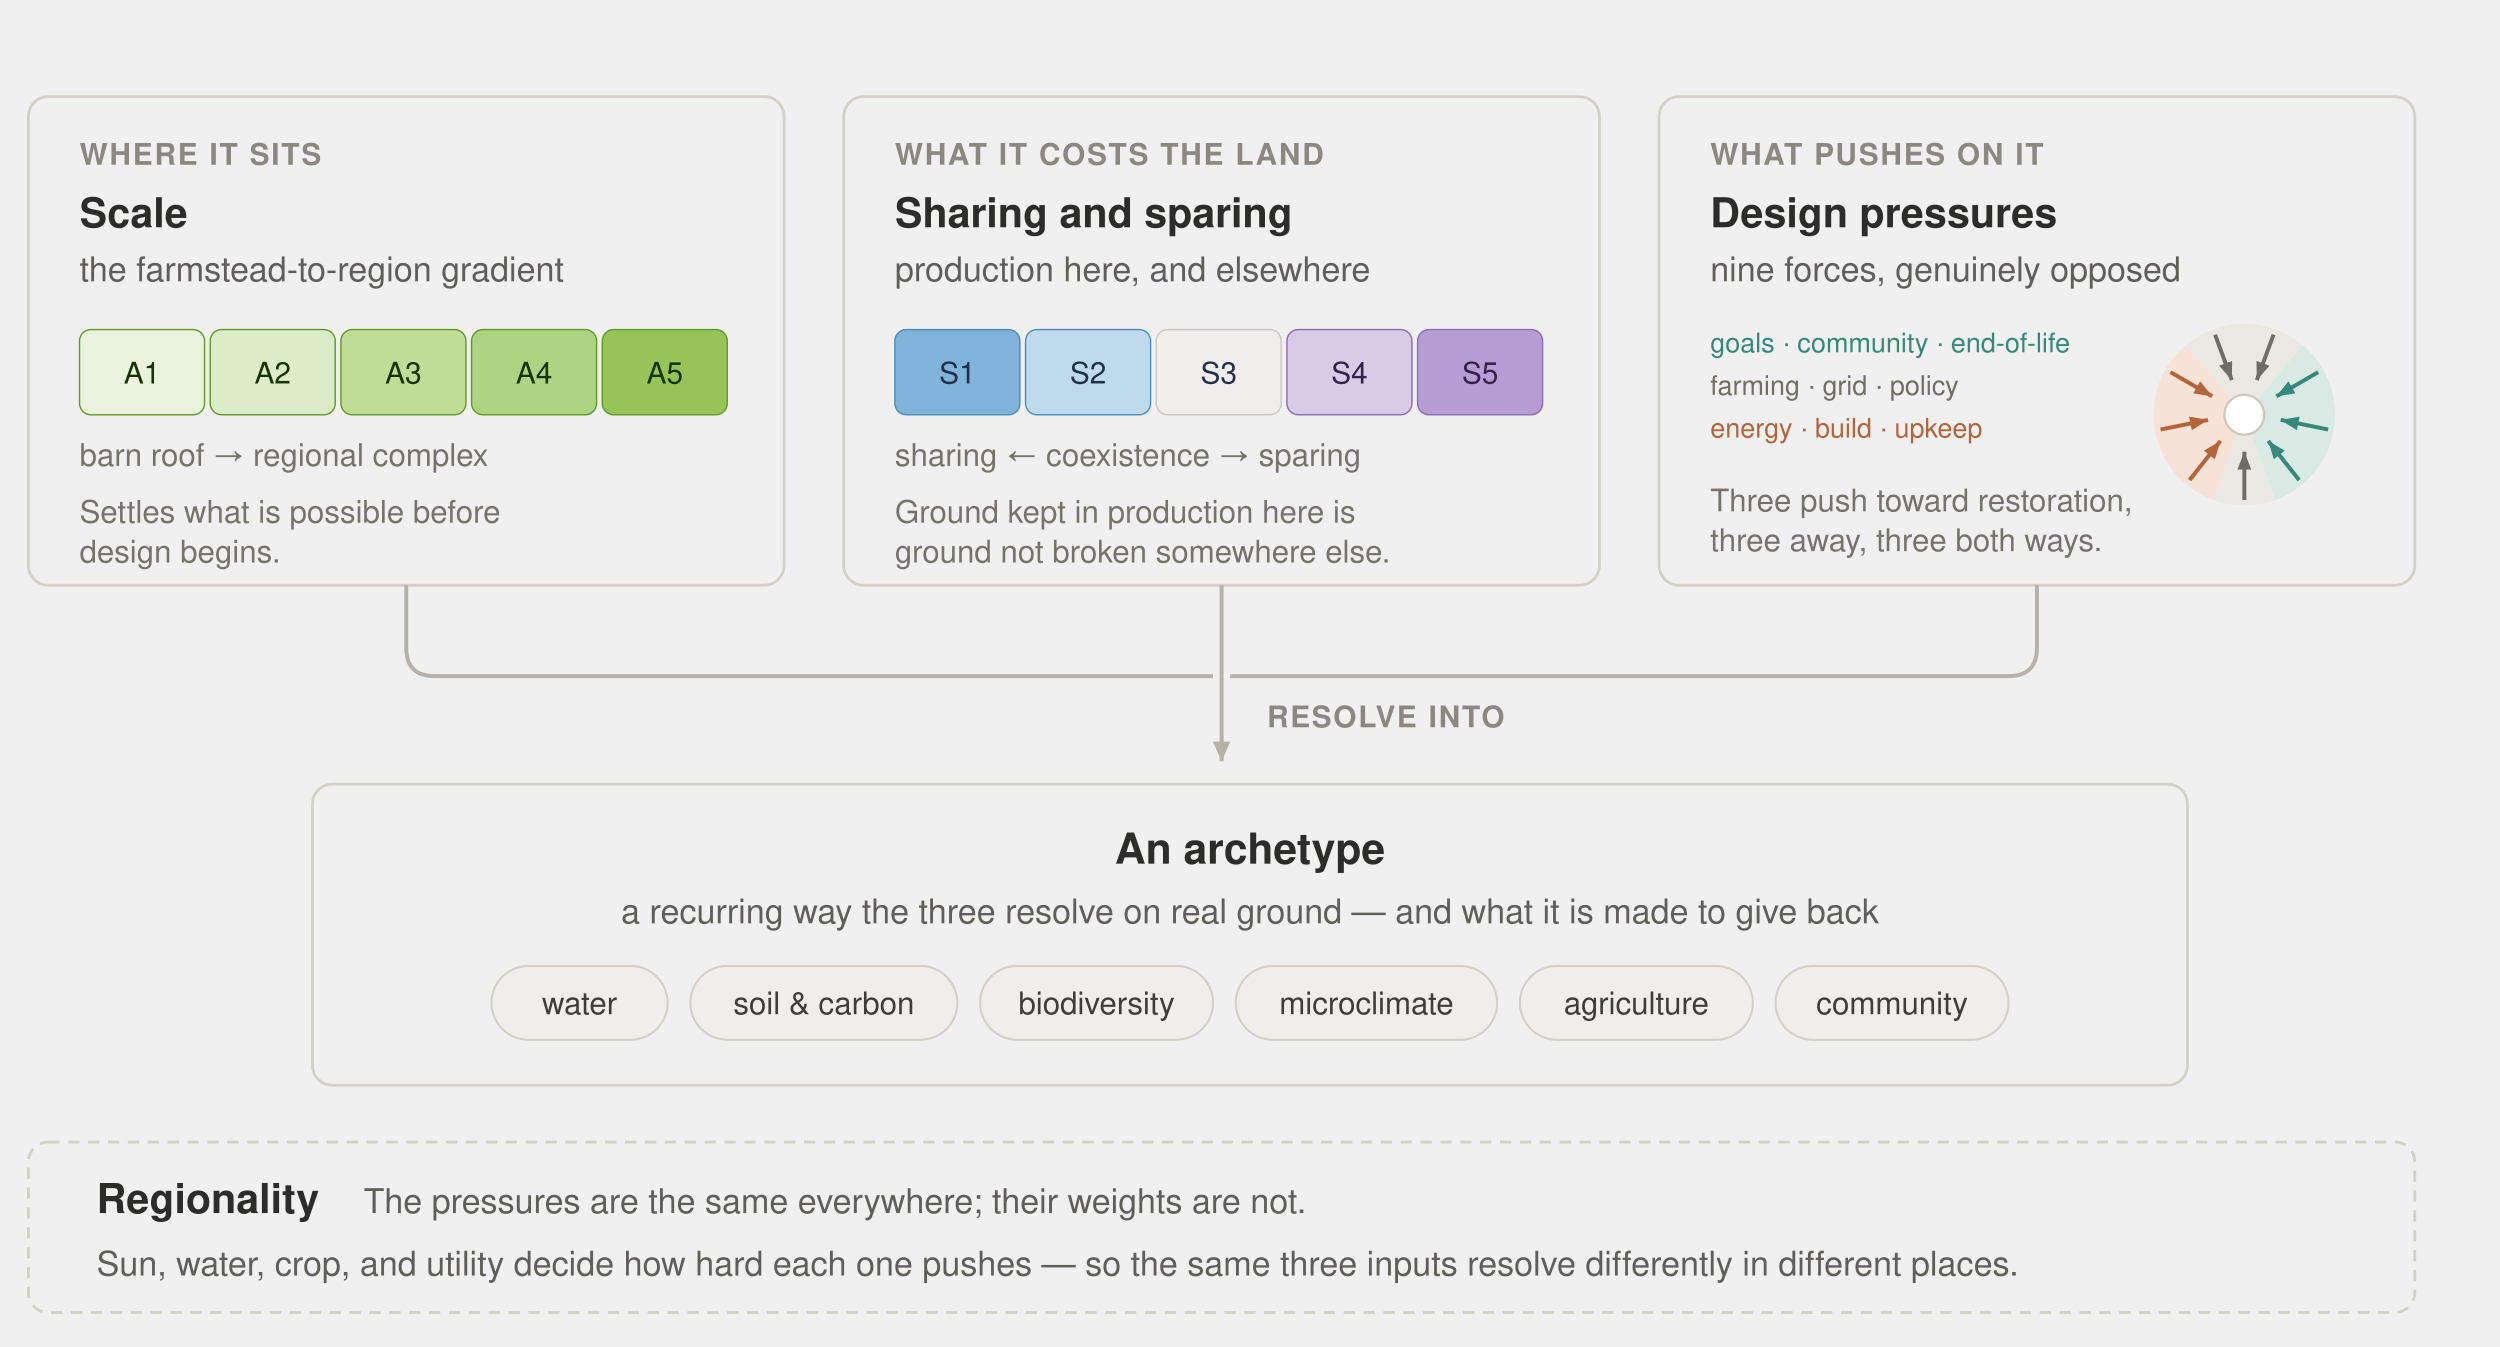
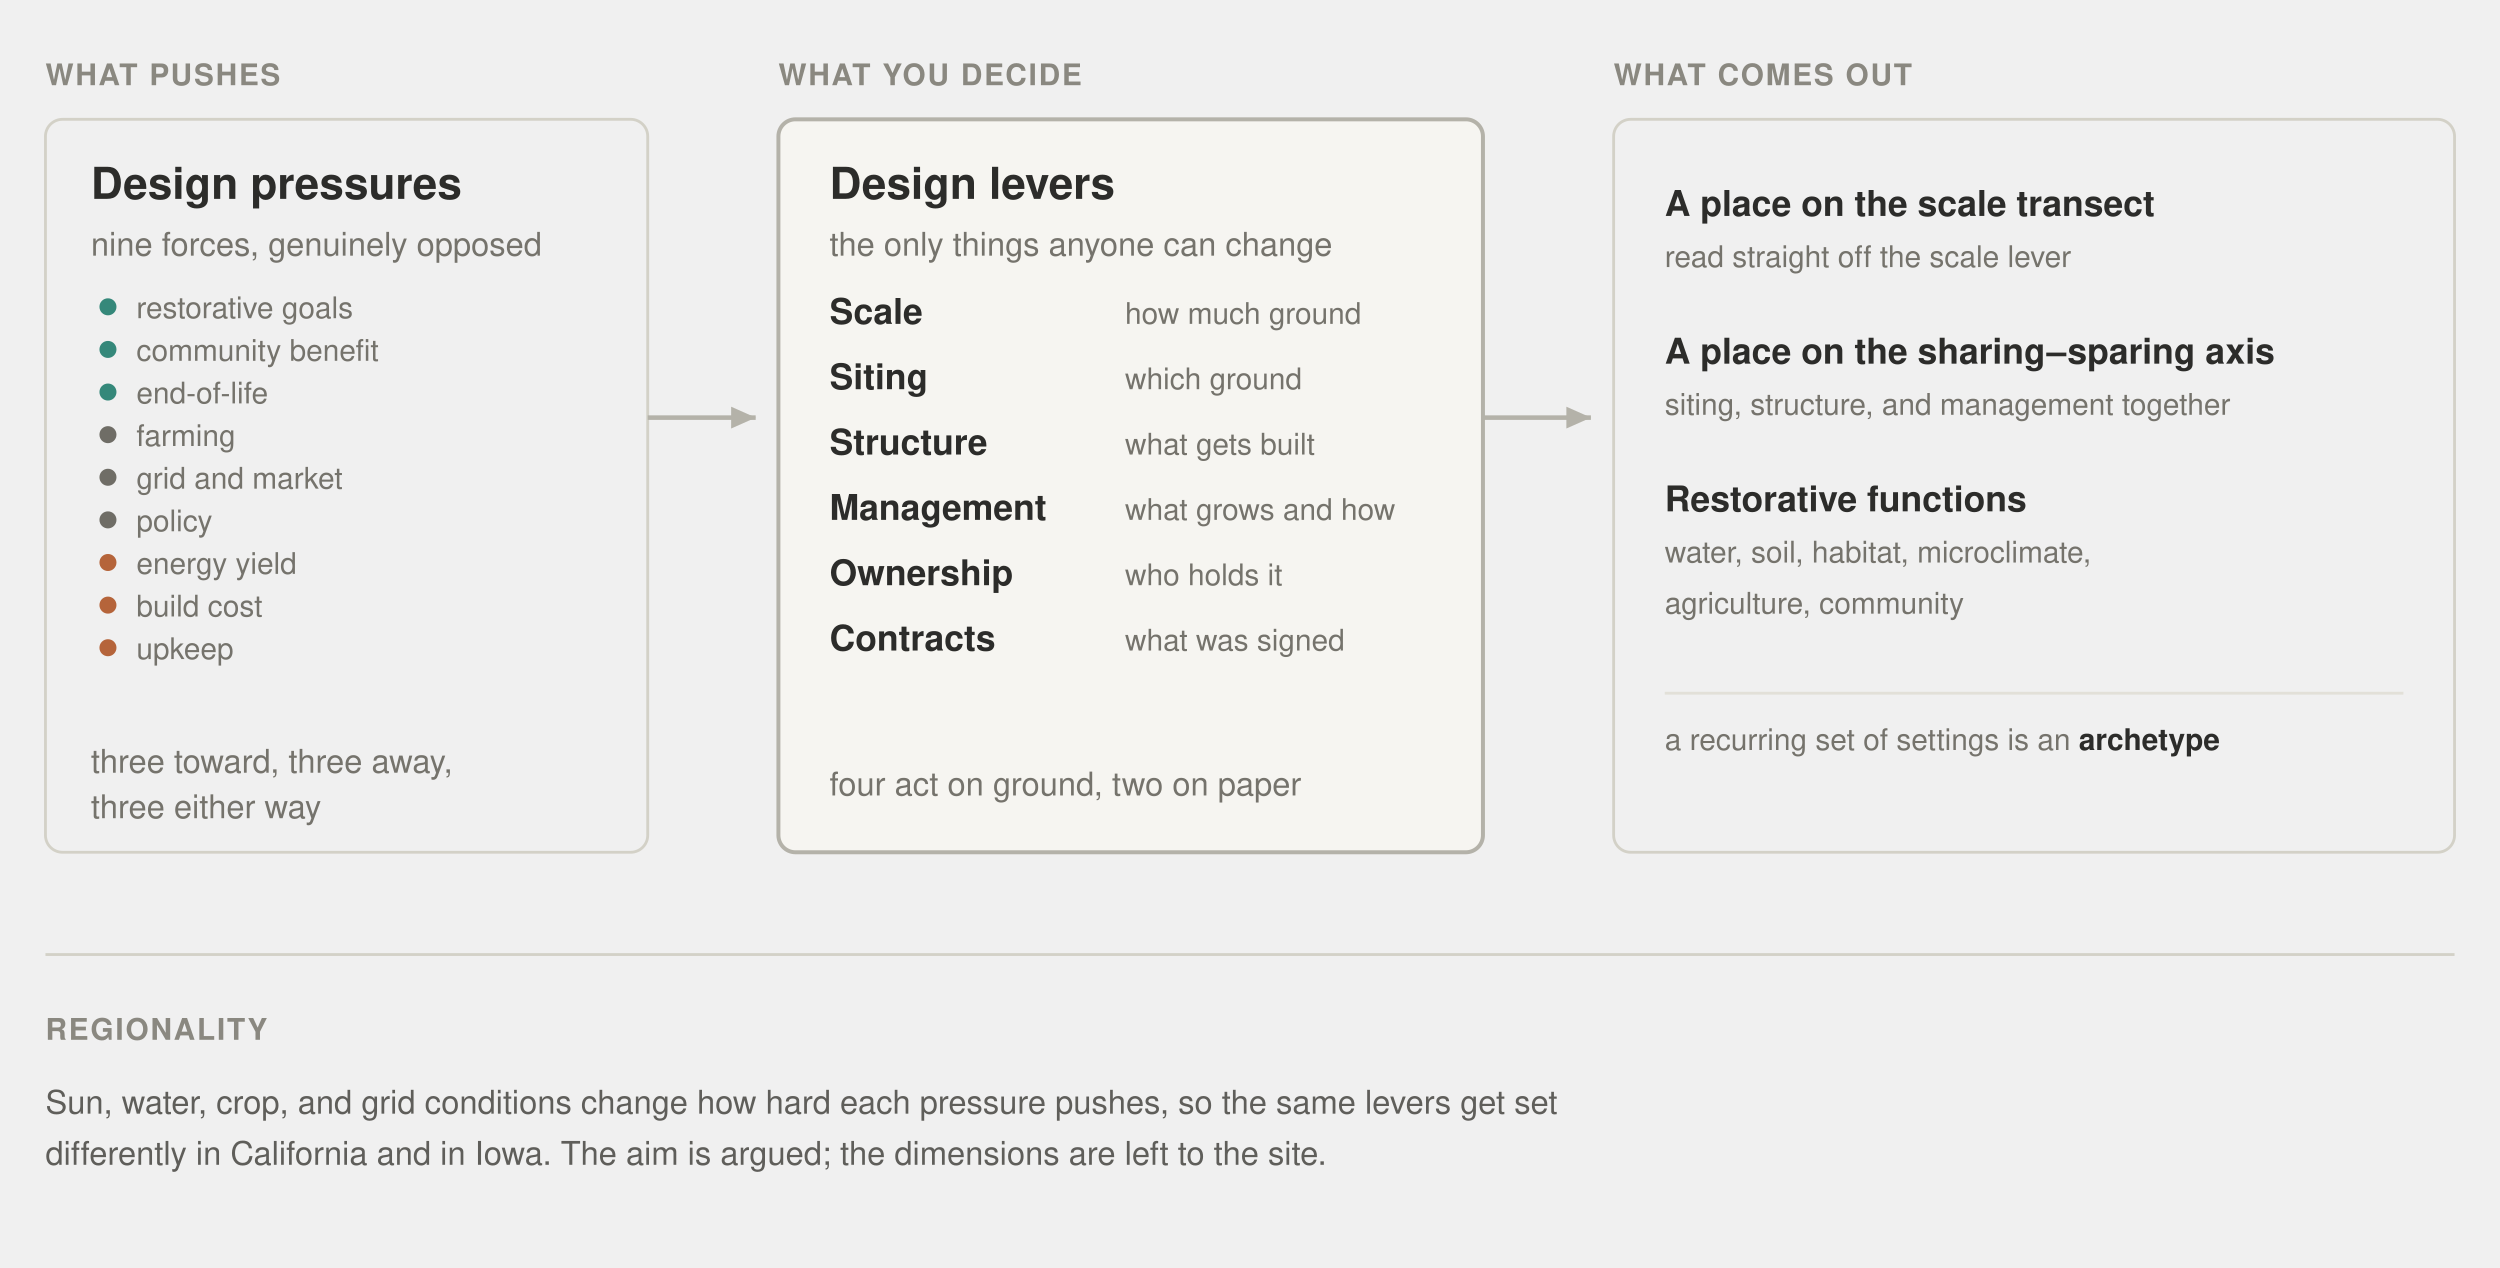
- <svg xmlns="http://www.w3.org/2000/svg" width="880" height="474" viewBox="0 0 880 474" role="img">
+ <svg xmlns="http://www.w3.org/2000/svg" width="880" height="446" viewBox="0 0 880 446" role="img">
  <style>
text{font-family:ui-sans-serif,system-ui,-apple-system,"Segoe UI",Helvetica,Arial,sans-serif}
- .ct{font-size:14.5px;font-weight:600;fill:#2c2c2a}
- .cs{font-size:12px;fill:#5f5e5a}
- .cc{font-size:11px;fill:#75736c}
- .chip{font-size:10.5px;font-weight:500;fill:#173404}
- .chipd{font-size:10.5px;font-weight:500;fill:#23304a}
- .chipp{font-size:10.5px;font-weight:500;fill:#33234a}
- .rt{font-size:15px;font-weight:600;fill:#2c2c2a}
- .rs{font-size:12px;fill:#5f5e5a}
- .fn{font-size:11px;fill:#3d3d3a}
- .gtw{font-size:9.5px;fill:#35887a}
- .gbo{font-size:9.5px;fill:#6f6d66}
- .gaw{font-size:9.5px;fill:#b5643a}
- .eyebrow{font-size:10.5px;font-weight:600;fill:#8a8880;letter-spacing:0.06em}
+ .eb{font-size:10.5px;font-weight:700;fill:#8a8880;letter-spacing:.06em}
+ .ct{font-size:15.5px;font-weight:600;fill:#2c2c2a}
+ .cs{font-size:11.5px;fill:#75736c}
+ .lv{font-size:12.5px;font-weight:600;fill:#2c2c2a}
+ .lvs{font-size:10.5px;fill:#75736c}
+ .ot{font-size:12.5px;font-weight:600;fill:#2c2c2a}
+ .os{font-size:10.5px;fill:#75736c}
+ .ft{font-size:11.5px;fill:#5f5e5a}
.card{fill:none;stroke:#d3d1c7;stroke-width:1}
- .join{stroke:#b4b2a9;stroke-width:1.4;fill:none}
+ .hero{fill:#f6f5f1;stroke:#b4b2a9;stroke-width:1.4}
</style>
  <defs>
-     <marker id="ar" viewBox="0 0 10 10" refX="9" refY="5" markerWidth="5.5" markerHeight="5.5" orient="auto-start-reverse">
+     <marker id="ar" viewBox="0 0 10 10" refX="9" refY="5" markerWidth="6" markerHeight="6" orient="auto-start-reverse">
      <path d="M0,1 L9,5 L0,9 z" fill="#b4b2a9" />
    </marker>
-     <marker id="apt" viewBox="0 0 10 10" refX="9" refY="5" markerWidth="5" markerHeight="5" orient="auto-start-reverse">
-       <path d="M0,1.5 L9,5 L0,8.5 z" fill="#35887a" />
-     </marker>
-     <marker id="apa" viewBox="0 0 10 10" refX="9" refY="5" markerWidth="5" markerHeight="5" orient="auto-start-reverse">
-       <path d="M0,1.5 L9,5 L0,8.5 z" fill="#b5643a" />
-     </marker>
-     <marker id="apb" viewBox="0 0 10 10" refX="9" refY="5" markerWidth="5" markerHeight="5" orient="auto-start-reverse">
-       <path d="M0,1.5 L9,5 L0,8.5 z" fill="#6f6d66" />
-     </marker>
  </defs>
-   <rect class="card" x="10" y="34" width="266" height="172" rx="7" />
-   <text class="eyebrow" x="28" y="58">WHERE IT SITS</text>
-   <text class="ct" x="28" y="80">Scale</text>
-   <text class="cs" x="28" y="99">the farmstead-to-region gradient</text>
-   <rect x="28" y="116" width="44" height="30" rx="4" fill="#EAF3DE" stroke="#639922" stroke-width="0.5" />
-   <rect x="74" y="116" width="44" height="30" rx="4" fill="#DCEBC8" stroke="#639922" stroke-width="0.5" />
-   <rect x="120" y="116" width="44" height="30" rx="4" fill="#C0DD97" stroke="#639922" stroke-width="0.5" />
-   <rect x="166" y="116" width="44" height="30" rx="4" fill="#AED483" stroke="#639922" stroke-width="0.5" />
-   <rect x="212" y="116" width="44" height="30" rx="4" fill="#97C459" stroke="#639922" stroke-width="0.5" />
-   <text class="chip" x="50" y="135" text-anchor="middle">A1</text>
-   <text class="chip" x="96" y="135" text-anchor="middle">A2</text>
-   <text class="chip" x="142" y="135" text-anchor="middle">A3</text>
-   <text class="chip" x="188" y="135" text-anchor="middle">A4</text>
-   <text class="chip" x="234" y="135" text-anchor="middle">A5</text>
-   <text class="cc" x="28" y="164">barn roof → regional complex</text>
-   <text class="cc" x="28" y="184">Settles what is possible before</text>
-   <text class="cc" x="28" y="198">design begins.</text>
-   <rect class="card" x="297" y="34" width="266" height="172" rx="7" />
-   <text class="eyebrow" x="315" y="58">WHAT IT COSTS THE LAND</text>
-   <text class="ct" x="315" y="80">Sharing and sparing</text>
-   <text class="cs" x="315" y="99">production here, and elsewhere</text>
-   <rect x="315" y="116" width="44" height="30" rx="4" fill="#7FB3D9" stroke="#4E8CBA" stroke-width="0.5" />
-   <rect x="361" y="116" width="44" height="30" rx="4" fill="#BFDAEC" stroke="#4E8CBA" stroke-width="0.5" />
-   <rect x="407" y="116" width="44" height="30" rx="4" fill="#EFEEEA" stroke="#c9c7c0" stroke-width="0.5" />
-   <rect x="453" y="116" width="44" height="30" rx="4" fill="#D9CBE6" stroke="#8A6BB5" stroke-width="0.5" />
-   <rect x="499" y="116" width="44" height="30" rx="4" fill="#B69ED4" stroke="#8A6BB5" stroke-width="0.5" />
-   <text class="chipd" x="337" y="135" text-anchor="middle">S1</text>
-   <text class="chipd" x="383" y="135" text-anchor="middle">S2</text>
-   <text class="chipd" x="429" y="135" text-anchor="middle">S3</text>
-   <text class="chipp" x="475" y="135" text-anchor="middle">S4</text>
-   <text class="chipp" x="521" y="135" text-anchor="middle">S5</text>
-   <text class="cc" x="315" y="164">sharing ← coexistence → sparing</text>
-   <text class="cc" x="315" y="184">Ground kept in production here is</text>
-   <text class="cc" x="315" y="198">ground not broken somewhere else.</text>
-   <rect class="card" x="584" y="34" width="266" height="172" rx="7" />
-   <text class="eyebrow" x="602" y="58">WHAT PUSHES ON IT</text>
-   <text class="ct" x="602" y="80">Design pressures</text>
-   <text class="cs" x="602" y="99">nine forces, genuinely opposed</text>
-   <path d="M790,146 L769.4,121.5 A32,32 0 0 1 810.6,121.5 Z" fill="#eae8e3" />
-   <path d="M790,146 L810.6,121.5 A32,32 0 0 1 800.9,176.0 Z" fill="#d9e9e4" />
-   <path d="M790,146 L800.9,176.0 A32,32 0 0 1 779.1,176.0 Z" fill="#eae8e3" />
-   <path d="M790,146 L779.1,176.0 A32,32 0 0 1 769.4,121.5 Z" fill="#f6e2d7" />
-   <line x1="779.7" y1="117.8" x2="785.6" y2="133.8" stroke="#6f6d66" stroke-width="1.4" marker-end="url(#apb)" />
-   <line x1="800.3" y1="117.8" x2="794.4" y2="133.8" stroke="#6f6d66" stroke-width="1.4" marker-end="url(#apb)" />
-   <line x1="816.0" y1="131.0" x2="801.3" y2="139.5" stroke="#35887a" stroke-width="1.4" marker-end="url(#apt)" />
-   <line x1="819.5" y1="151.2" x2="802.8" y2="147.8" stroke="#35887a" stroke-width="1.4" marker-end="url(#apt)" />
-   <line x1="809.3" y1="169.0" x2="798.4" y2="155.2" stroke="#35887a" stroke-width="1.4" marker-end="url(#apt)" />
-   <line x1="790" y1="176" x2="790" y2="159" stroke="#6f6d66" stroke-width="1.4" marker-end="url(#apb)" />
-   <line x1="770.7" y1="169.0" x2="781.6" y2="155.2" stroke="#b5643a" stroke-width="1.4" marker-end="url(#apa)" />
-   <line x1="760.5" y1="151.2" x2="777.2" y2="147.8" stroke="#b5643a" stroke-width="1.4" marker-end="url(#apa)" />
-   <line x1="764.0" y1="131.0" x2="778.7" y2="139.5" stroke="#b5643a" stroke-width="1.4" marker-end="url(#apa)" />
-   <circle cx="790" cy="146" r="7" fill="#ffffff" stroke="#cfc8b8" stroke-width="0.8" />
-   <text class="gtw" x="602" y="124">goals · community · end-of-life</text>
-   <text class="gbo" x="602" y="139">farming · grid · policy</text>
-   <text class="gaw" x="602" y="154">energy · build · upkeep</text>
-   <text class="cc" x="602" y="180">Three push toward restoration,</text>
-   <text class="cc" x="602" y="194">three away, three both ways.</text>
-   <path class="join" d="M143 206 L143 228 Q143 238 153 238 L427 238" />
-   <path class="join" d="M430 206 L430 238" />
-   <path class="join" d="M717 206 L717 228 Q717 238 707 238 L433 238" />
-   <line class="join" x1="430" y1="238" x2="430" y2="268" marker-end="url(#ar)" />
-   <text class="eyebrow" x="446" y="256">RESOLVE INTO</text>
-   <rect class="card" x="110" y="276" width="660" height="106" rx="7" />
-   <text class="rt" x="440" y="304" text-anchor="middle">An archetype</text>
-   <text class="rs" x="440" y="325" text-anchor="middle">a recurring way the three resolve on real ground — and what it is made to give back</text>
-   <rect x="173" y="340" width="62" height="26" rx="13" fill="#EFEEEA" stroke="#d3d1c7" stroke-width="0.75" />
-   <rect x="243" y="340" width="94" height="26" rx="13" fill="#EFEEEA" stroke="#d3d1c7" stroke-width="0.75" />
-   <rect x="345" y="340" width="82" height="26" rx="13" fill="#EFEEEA" stroke="#d3d1c7" stroke-width="0.75" />
-   <rect x="435" y="340" width="92" height="26" rx="13" fill="#EFEEEA" stroke="#d3d1c7" stroke-width="0.75" />
-   <rect x="535" y="340" width="82" height="26" rx="13" fill="#EFEEEA" stroke="#d3d1c7" stroke-width="0.75" />
-   <rect x="625" y="340" width="82" height="26" rx="13" fill="#EFEEEA" stroke="#d3d1c7" stroke-width="0.75" />
-   <text class="fn" x="204" y="357" text-anchor="middle">water</text>
-   <text class="fn" x="290" y="357" text-anchor="middle">soil &amp; carbon</text>
-   <text class="fn" x="386" y="357" text-anchor="middle">biodiversity</text>
-   <text class="fn" x="481" y="357" text-anchor="middle">microclimate</text>
-   <text class="fn" x="576" y="357" text-anchor="middle">agriculture</text>
-   <text class="fn" x="666" y="357" text-anchor="middle">community</text>
-   <rect class="card" x="10" y="402" width="840" height="60" rx="7" stroke-dasharray="4 3" />
-   <text class="ct" x="34" y="427">Regionality</text>
-   <text class="cs" x="128" y="427">The pressures are the same everywhere; their weights are not.</text>
-   <text class="cs" x="34" y="449">Sun, water, crop, and utility decide how hard each one pushes — so the same three inputs resolve differently in different places.</text>
+   <text class="eb" x="16" y="30">WHAT PUSHES</text>
+   <rect class="card" x="16" y="42" width="212" height="258" rx="6" />
+   <text class="ct" x="32" y="70">Design pressures</text>
+   <text class="cs" x="32" y="90">nine forces, genuinely opposed</text>
+   <circle cx="38" cy="108" r="3" fill="#35887a" />
+   <text class="lvs" x="48" y="112">restorative goals</text>
+   <circle cx="38" cy="123" r="3" fill="#35887a" />
+   <text class="lvs" x="48" y="127">community benefit</text>
+   <circle cx="38" cy="138" r="3" fill="#35887a" />
+   <text class="lvs" x="48" y="142">end-of-life</text>
+   <circle cx="38" cy="153" r="3" fill="#6f6d66" />
+   <text class="lvs" x="48" y="157">farming</text>
+   <circle cx="38" cy="168" r="3" fill="#6f6d66" />
+   <text class="lvs" x="48" y="172">grid and market</text>
+   <circle cx="38" cy="183" r="3" fill="#6f6d66" />
+   <text class="lvs" x="48" y="187">policy</text>
+   <circle cx="38" cy="198" r="3" fill="#b5643a" />
+   <text class="lvs" x="48" y="202">energy yield</text>
+   <circle cx="38" cy="213" r="3" fill="#b5643a" />
+   <text class="lvs" x="48" y="217">build cost</text>
+   <circle cx="38" cy="228" r="3" fill="#b5643a" />
+   <text class="lvs" x="48" y="232">upkeep</text>
+   <text class="cs" x="32" y="272">three toward, three away,</text>
+   <text class="cs" x="32" y="288">three either way</text>
+   <line x1="228" y1="147" x2="266" y2="147" stroke="#b4b2a9" stroke-width="1.6" marker-end="url(#ar)" />
+   <text class="eb" x="274" y="30">WHAT YOU DECIDE</text>
+   <rect class="hero" x="274" y="42" width="248" height="258" rx="6" />
+   <text class="ct" x="292" y="70">Design levers</text>
+   <text class="cs" x="292" y="90">the only things anyone can change</text>
+   <text class="lv" x="292" y="114">Scale</text>
+   <text class="lvs" x="396" y="114">how much ground</text>
+   <text class="lv" x="292" y="137">Siting</text>
+   <text class="lvs" x="396" y="137">which ground</text>
+   <text class="lv" x="292" y="160">Structure</text>
+   <text class="lvs" x="396" y="160">what gets built</text>
+   <text class="lv" x="292" y="183">Management</text>
+   <text class="lvs" x="396" y="183">what grows and how</text>
+   <text class="lv" x="292" y="206">Ownership</text>
+   <text class="lvs" x="396" y="206">who holds it</text>
+   <text class="lv" x="292" y="229">Contracts</text>
+   <text class="lvs" x="396" y="229">what was signed</text>
+   <text class="cs" x="292" y="280">four act on ground, two on paper</text>
+   <line x1="522" y1="147" x2="560" y2="147" stroke="#b4b2a9" stroke-width="1.6" marker-end="url(#ar)" />
+   <text class="eb" x="568" y="30">WHAT COMES OUT</text>
+   <rect class="card" x="568" y="42" width="296" height="258" rx="6" />
+   <text class="ot" x="586" y="76">A place on the scale transect</text>
+   <text class="os" x="586" y="94">read straight off the scale lever</text>
+   <text class="ot" x="586" y="128">A place on the sharing–sparing axis</text>
+   <text class="os" x="586" y="146">siting, structure, and management together</text>
+   <text class="ot" x="586" y="180">Restorative functions</text>
+   <text class="os" x="586" y="198">water, soil, habitat, microclimate,</text>
+   <text class="os" x="586" y="216">agriculture, community</text>
+   <line x1="586" y1="244" x2="846" y2="244" stroke="#e2e0d8" stroke-width="1" />
+   <text class="os" x="586" y="264">a recurring set of settings is an <tspan font-weight="600" fill="#2c2c2a">archetype</tspan>
+   </text>
+   <line x1="16" y1="336" x2="864" y2="336" stroke="#d3d1c7" stroke-width="1" />
+   <text class="eb" x="16" y="366">REGIONALITY</text>
+   <text class="ft" x="16" y="392">Sun, water, crop, and grid conditions change how hard each pressure pushes, so the same levers get set</text>
+   <text class="ft" x="16" y="410">differently in California and in Iowa. The aim is argued; the dimensions are left to the site.</text>
</svg>
